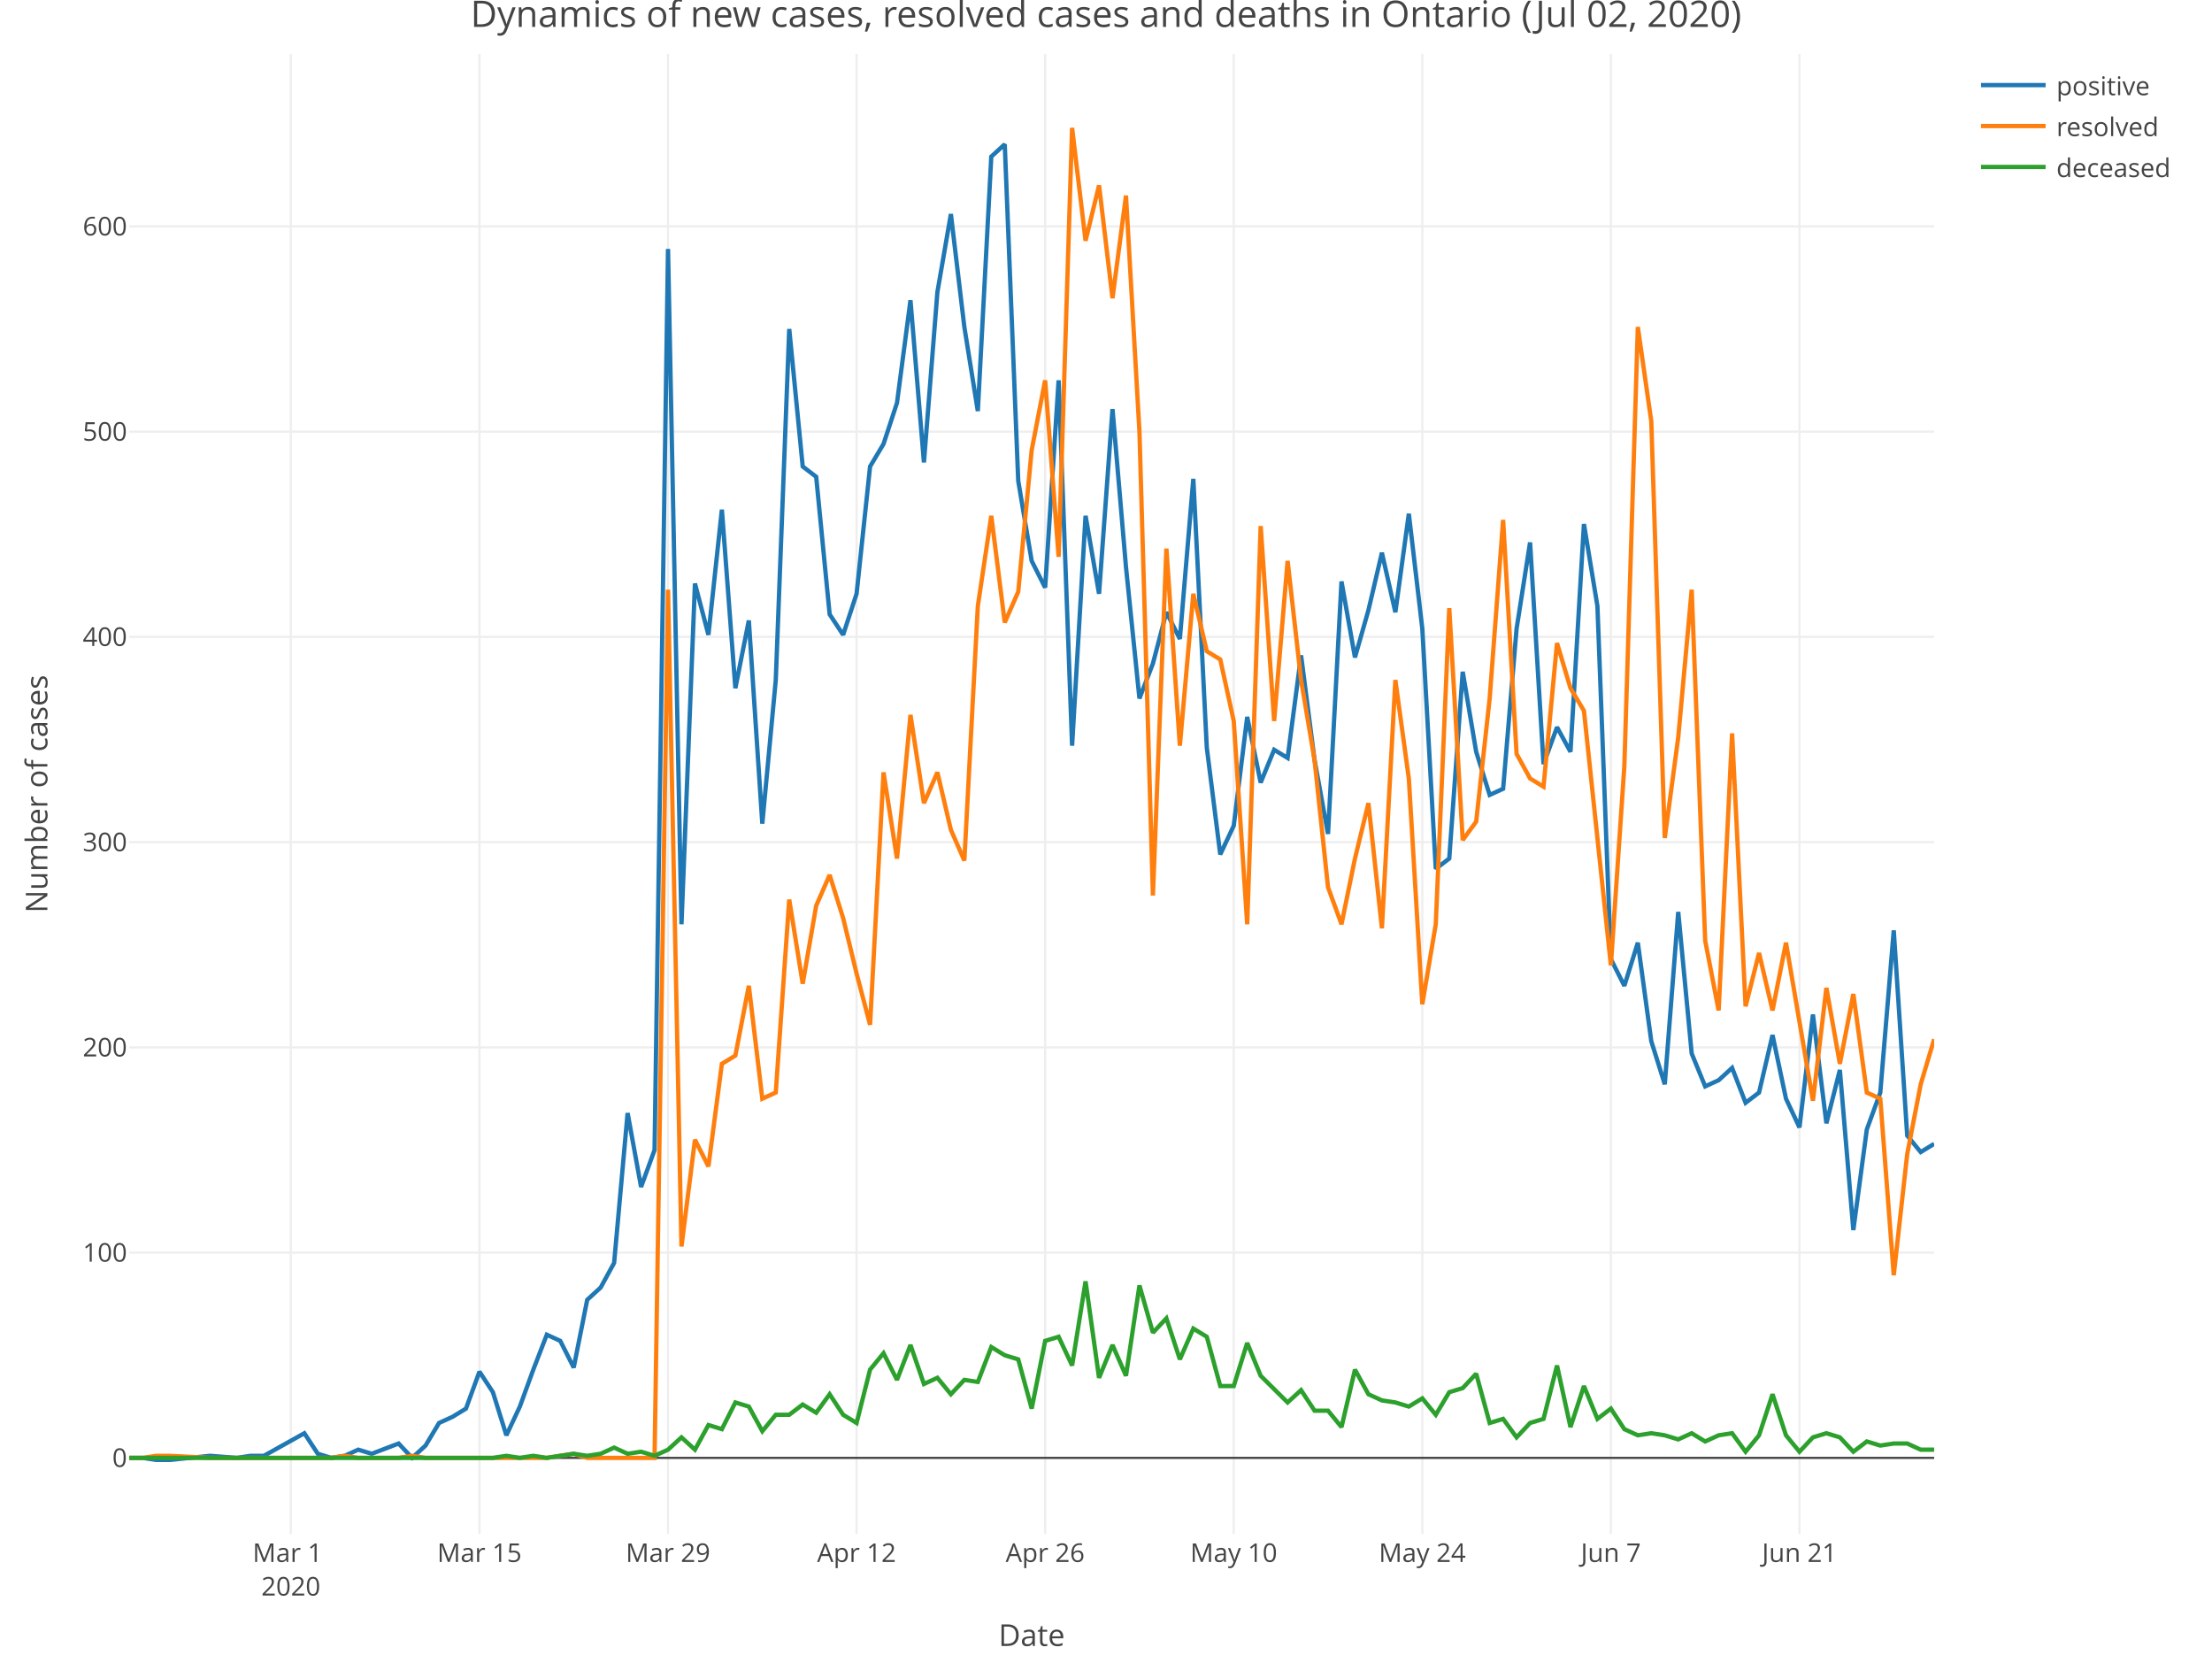
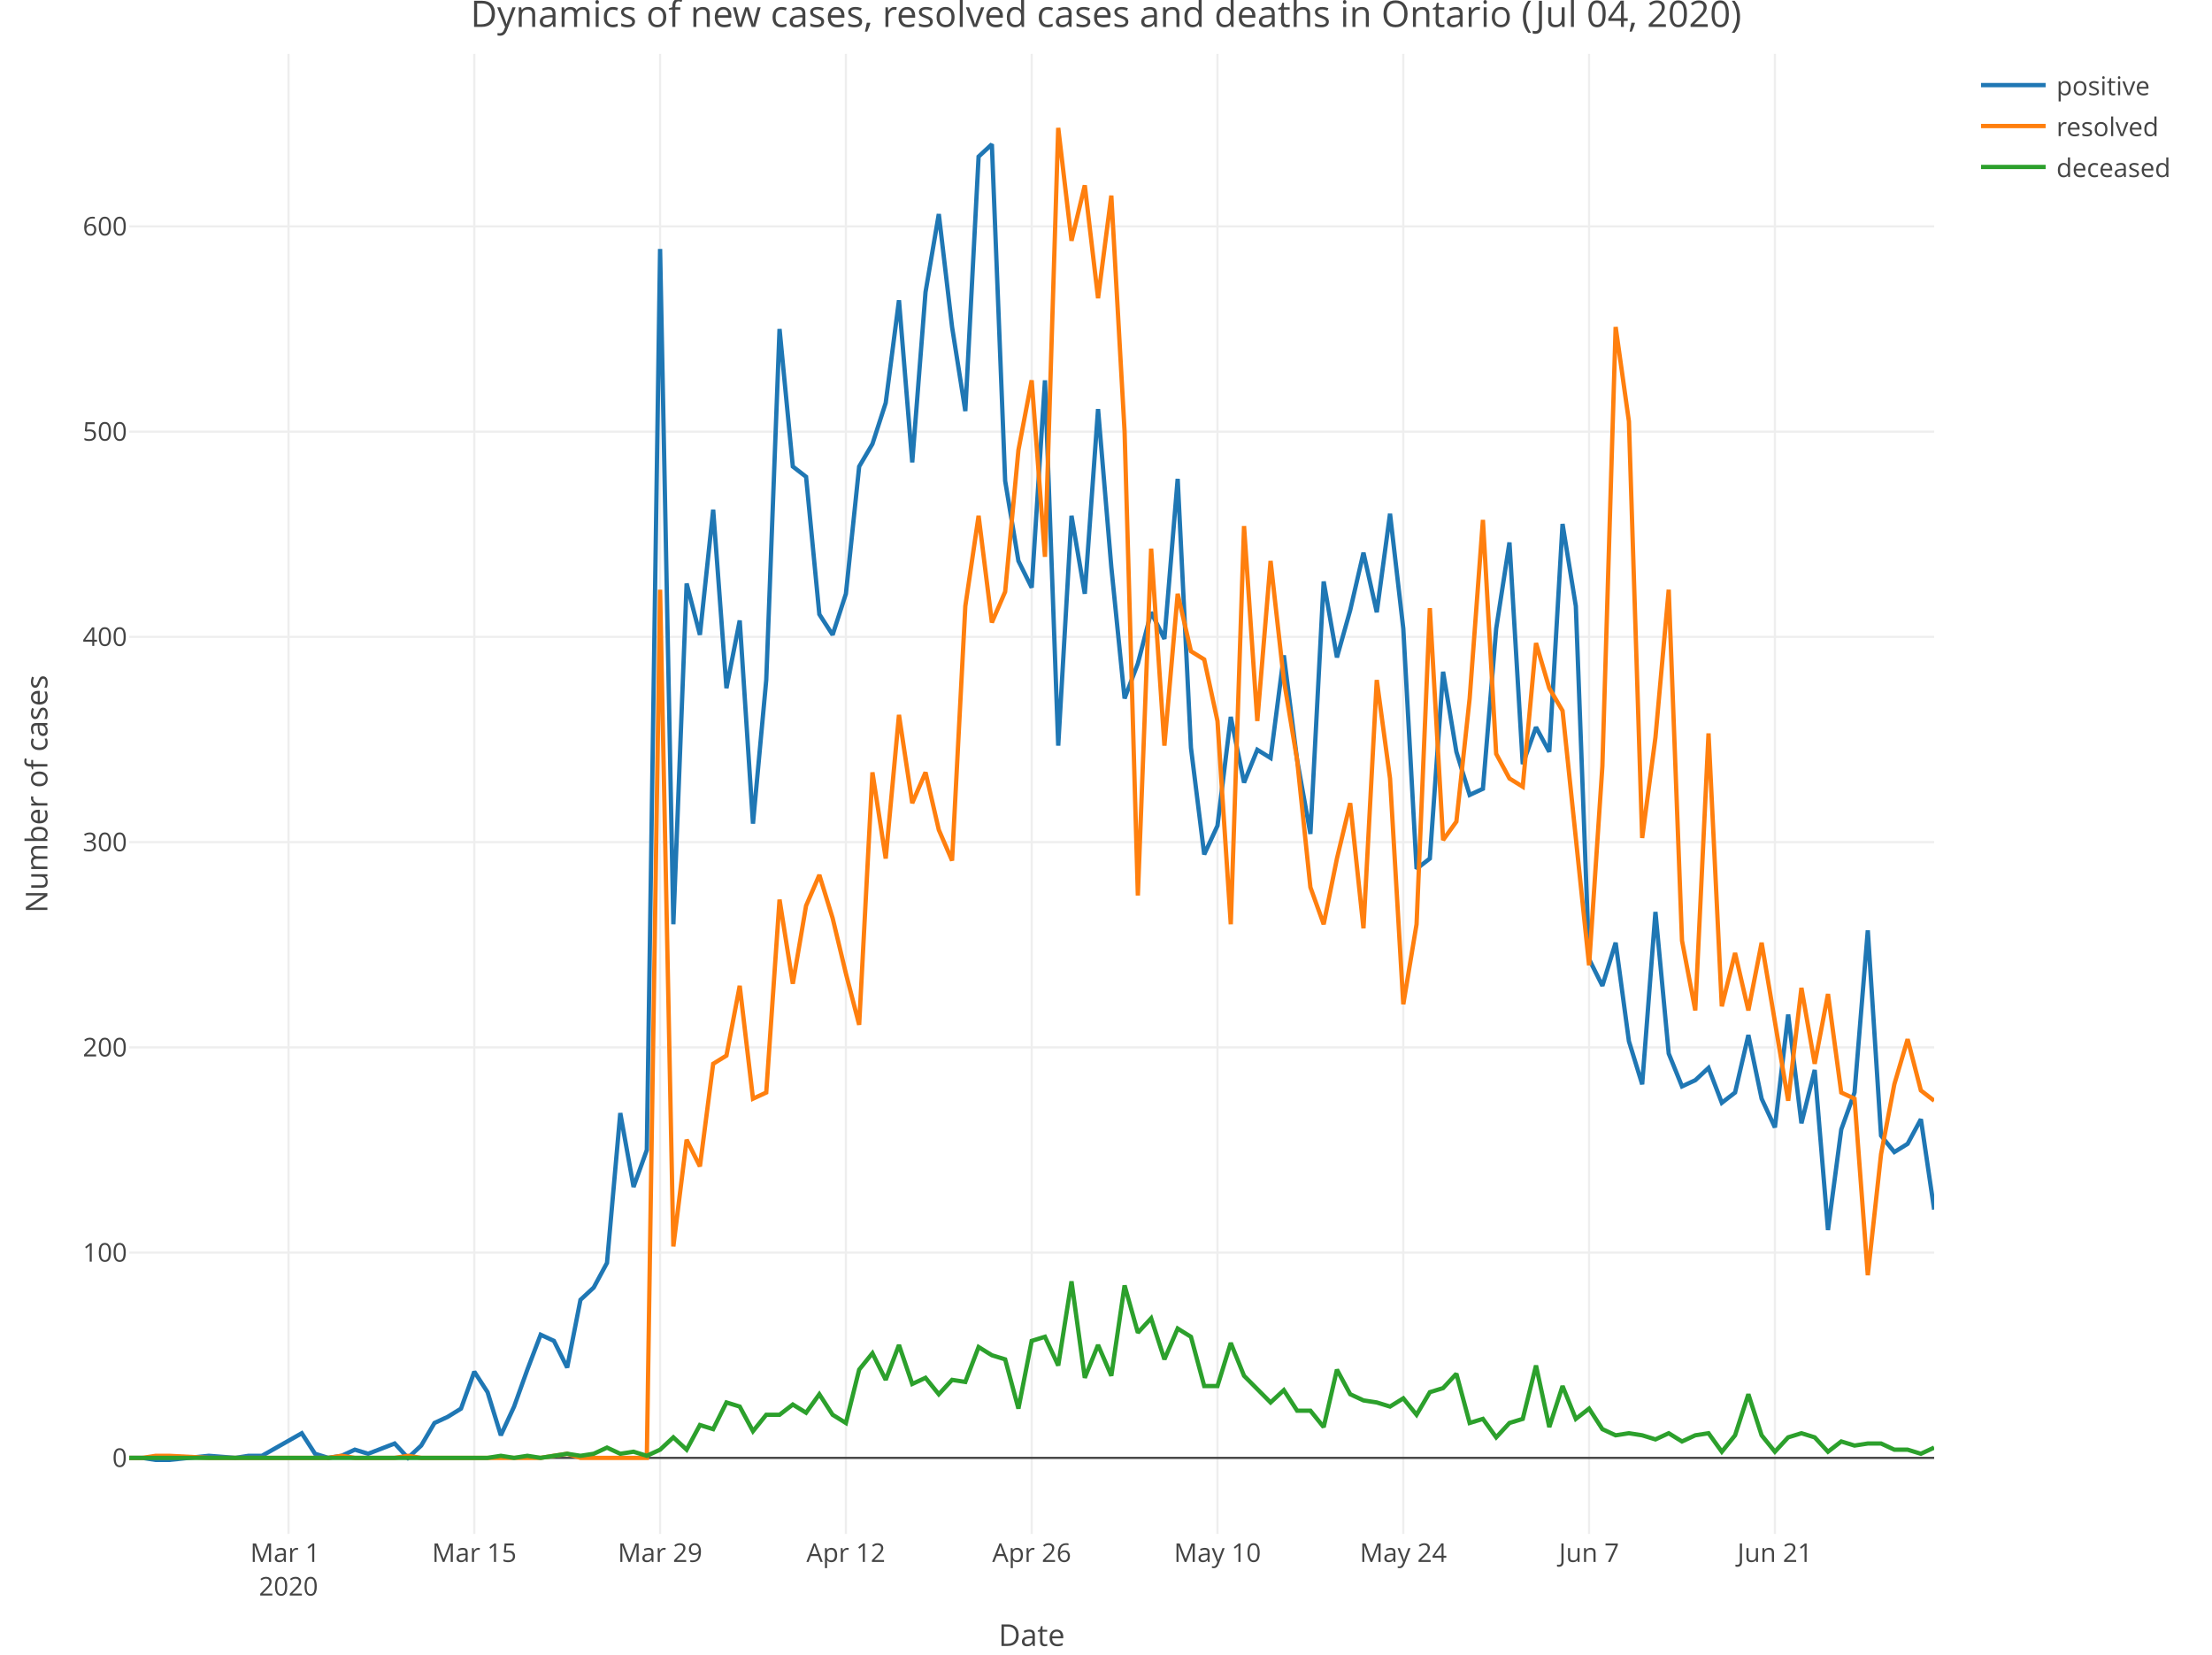
<svg xmlns="http://www.w3.org/2000/svg" class="main-svg" width="1027" height="768" style="" viewBox="0 0 1027 768">
  <rect x="0" y="0" width="1027" height="768" style="fill: rgb(255, 255, 255); fill-opacity: 1;" />
-   <defs id="defs-d0cea9">
+   <defs id="defs-a5bb69">
    <g class="clips">
-       <clipPath id="clipd0cea9xyplot" class="plotclip">
+       <clipPath id="clipa5bb69xyplot" class="plotclip">
        <rect width="838" height="687" />
      </clipPath>
-       <clipPath class="axesclip" id="clipd0cea9x">
+       <clipPath class="axesclip" id="clipa5bb69x">
        <rect x="60" y="0" width="838" height="768" />
      </clipPath>
-       <clipPath class="axesclip" id="clipd0cea9y">
+       <clipPath class="axesclip" id="clipa5bb69y">
        <rect x="0" y="25" width="1027" height="687" />
      </clipPath>
-       <clipPath class="axesclip" id="clipd0cea9xy">
+       <clipPath class="axesclip" id="clipa5bb69xy">
        <rect x="60" y="25" width="838" height="687" />
      </clipPath>
    </g>
    <g class="gradients" />
  </defs>
  <g class="bglayer" />
  <g class="layer-below">
    <g class="imagelayer" />
    <g class="shapelayer" />
  </g>
  <g class="cartesianlayer">
    <g class="subplot xy">
      <g class="layer-subplot">
        <g class="shapelayer" />
        <g class="imagelayer" />
      </g>
      <g class="gridlayer">
        <g class="x">
-           <path class="xgrid crisp" transform="translate(135.04,0)" d="M0,25v687" style="stroke: rgb(238, 238, 238); stroke-opacity: 1; stroke-width: 1px;" />
-           <path class="xgrid crisp" transform="translate(222.6,0)" d="M0,25v687" style="stroke: rgb(238, 238, 238); stroke-opacity: 1; stroke-width: 1px;" />
-           <path class="xgrid crisp" transform="translate(310.15,0)" d="M0,25v687" style="stroke: rgb(238, 238, 238); stroke-opacity: 1; stroke-width: 1px;" />
-           <path class="xgrid crisp" transform="translate(397.7,0)" d="M0,25v687" style="stroke: rgb(238, 238, 238); stroke-opacity: 1; stroke-width: 1px;" />
-           <path class="xgrid crisp" transform="translate(485.25,0)" d="M0,25v687" style="stroke: rgb(238, 238, 238); stroke-opacity: 1; stroke-width: 1px;" />
-           <path class="xgrid crisp" transform="translate(572.81,0)" d="M0,25v687" style="stroke: rgb(238, 238, 238); stroke-opacity: 1; stroke-width: 1px;" />
-           <path class="xgrid crisp" transform="translate(660.36,0)" d="M0,25v687" style="stroke: rgb(238, 238, 238); stroke-opacity: 1; stroke-width: 1px;" />
-           <path class="xgrid crisp" transform="translate(747.91,0)" d="M0,25v687" style="stroke: rgb(238, 238, 238); stroke-opacity: 1; stroke-width: 1px;" />
-           <path class="xgrid crisp" transform="translate(835.46,0)" d="M0,25v687" style="stroke: rgb(238, 238, 238); stroke-opacity: 1; stroke-width: 1px;" />
+           <path class="xgrid crisp" transform="translate(133.94,0)" d="M0,25v687" style="stroke: rgb(238, 238, 238); stroke-opacity: 1; stroke-width: 1px;" />
+           <path class="xgrid crisp" transform="translate(220.21,0)" d="M0,25v687" style="stroke: rgb(238, 238, 238); stroke-opacity: 1; stroke-width: 1px;" />
+           <path class="xgrid crisp" transform="translate(306.47,0)" d="M0,25v687" style="stroke: rgb(238, 238, 238); stroke-opacity: 1; stroke-width: 1px;" />
+           <path class="xgrid crisp" transform="translate(392.74,0)" d="M0,25v687" style="stroke: rgb(238, 238, 238); stroke-opacity: 1; stroke-width: 1px;" />
+           <path class="xgrid crisp" transform="translate(479,0)" d="M0,25v687" style="stroke: rgb(238, 238, 238); stroke-opacity: 1; stroke-width: 1px;" />
+           <path class="xgrid crisp" transform="translate(565.26,0)" d="M0,25v687" style="stroke: rgb(238, 238, 238); stroke-opacity: 1; stroke-width: 1px;" />
+           <path class="xgrid crisp" transform="translate(651.53,0)" d="M0,25v687" style="stroke: rgb(238, 238, 238); stroke-opacity: 1; stroke-width: 1px;" />
+           <path class="xgrid crisp" transform="translate(737.79,0)" d="M0,25v687" style="stroke: rgb(238, 238, 238); stroke-opacity: 1; stroke-width: 1px;" />
+           <path class="xgrid crisp" transform="translate(824.06,0)" d="M0,25v687" style="stroke: rgb(238, 238, 238); stroke-opacity: 1; stroke-width: 1px;" />
        </g>
        <g class="y">
          <path class="ygrid crisp" transform="translate(0,581.43)" d="M60,0h838" style="stroke: rgb(238, 238, 238); stroke-opacity: 1; stroke-width: 1px;" />
          <path class="ygrid crisp" transform="translate(0,486.16)" d="M60,0h838" style="stroke: rgb(238, 238, 238); stroke-opacity: 1; stroke-width: 1px;" />
          <path class="ygrid crisp" transform="translate(0,390.89)" d="M60,0h838" style="stroke: rgb(238, 238, 238); stroke-opacity: 1; stroke-width: 1px;" />
          <path class="ygrid crisp" transform="translate(0,295.62)" d="M60,0h838" style="stroke: rgb(238, 238, 238); stroke-opacity: 1; stroke-width: 1px;" />
          <path class="ygrid crisp" transform="translate(0,200.35)" d="M60,0h838" style="stroke: rgb(238, 238, 238); stroke-opacity: 1; stroke-width: 1px;" />
          <path class="ygrid crisp" transform="translate(0,105.08)" d="M60,0h838" style="stroke: rgb(238, 238, 238); stroke-opacity: 1; stroke-width: 1px;" />
        </g>
      </g>
      <g class="zerolinelayer">
        <path class="yzl zl crisp" transform="translate(0,676.7)" d="M60,0h838" style="stroke: rgb(68, 68, 68); stroke-opacity: 1; stroke-width: 1px;" />
      </g>
      <path class="xlines-below" />
      <path class="ylines-below" />
      <g class="overlines-below" />
      <g class="xaxislayer-below" />
      <g class="yaxislayer-below" />
      <g class="overaxes-below" />
-       <g class="plot" transform="translate(60, 25)" clip-path="url('#clipd0cea9xyplot')">
+       <g class="plot" transform="translate(60, 25)" clip-path="url('#clipa5bb69xyplot')">
        <g class="scatterlayer mlayer">
-           <g class="trace scatter trace88f522" style="stroke-miterlimit: 2; opacity: 1;">
+           <g class="trace scatter trace9fcab4" style="stroke-miterlimit: 2; opacity: 1;">
            <g class="fills" />
            <g class="errorbars" />
            <g class="lines">
-               <path class="js-line" d="M0,651.7L6.25,651.7L12.51,652.65L18.76,652.65L37.52,650.74L50.03,651.7L56.28,650.74L62.54,650.74L81.3,640.26L87.55,649.79L93.81,651.7L100.06,650.74L106.31,647.89L112.57,649.79L125.07,645.03L131.33,651.7L137.58,645.98L143.84,635.5L150.09,632.64L156.34,628.83L162.6,611.68L168.85,621.21L175.1,641.22L181.36,627.88L187.61,610.73L193.87,594.54L200.12,597.39L206.37,609.78L212.63,578.34L218.88,572.62L225.13,561.19L231.39,491.64L237.64,525.94L243.9,508.79L250.15,90.56L256.4,404L262.66,245.85L268.91,269.67L275.16,211.55L281.42,294.44L287.67,263L293.93,357.31L300.18,290.63L306.43,127.71L312.69,191.54L318.94,196.31L325.19,260.14L331.45,269.67L337.7,250.61L343.96,191.54L350.21,181.07L356.46,162.01L362.72,114.38L368.97,189.64L375.22,110.57L381.48,74.36L387.73,126.76L393.99,165.82L400.24,47.69L406.49,41.97L412.75,198.21L419,235.37L425.25,247.75L431.51,151.53L437.76,321.11L444.01,214.41L450.27,250.61L456.52,164.87L462.78,238.23L469.03,299.2L475.28,283L481.54,259.19L487.79,271.57L494.04,197.26L500.3,322.06L506.55,371.6L512.81,358.27L519.06,307.77L525.31,338.26L531.57,323.02L537.82,326.83L544.07,279.19L550.33,327.78L556.58,362.08L562.84,244.9L569.09,280.15L575.34,258.23L581.6,231.56L587.85,259.19L594.1,213.46L600.36,266.81L606.61,378.27L612.87,373.51L619.12,286.81L625.37,323.97L631.63,343.98L637.88,341.12L644.13,266.81L650.39,226.79L656.64,329.69L662.9,312.54L669.15,323.97L675.4,218.22L681.66,256.33L687.91,420.19L694.16,432.58L700.42,412.57L706.67,458.3L712.93,478.31L719.18,398.28L725.43,464.02L731.69,479.26L737.94,476.4L744.19,470.68L750.45,486.88L756.7,482.12L762.96,455.44L769.21,484.98L775.46,498.31L781.72,445.91L787.97,496.41L794.22,471.64L800.48,545.95L806.73,499.27L812.99,482.12L819.24,406.85L825.49,502.12L831.75,509.75L838,505.93" style="vector-effect: non-scaling-stroke; fill: none; stroke: rgb(31, 119, 180); stroke-opacity: 1; stroke-width: 2px; opacity: 1;" />
+               <path class="js-line" d="M0,651.7L6.16,651.7L12.32,652.65L18.49,652.65L36.97,650.74L49.29,651.7L55.46,650.74L61.62,650.74L80.1,640.26L86.26,649.79L92.43,651.7L98.59,650.74L104.75,647.89L110.91,649.79L123.24,645.03L129.4,651.7L135.56,645.98L141.72,635.5L147.88,632.64L154.04,628.83L160.21,611.68L166.37,621.21L172.53,641.22L178.69,627.88L184.85,610.73L191.01,594.54L197.18,597.39L203.34,609.78L209.5,578.34L215.66,572.62L221.82,561.19L227.99,491.64L234.15,525.94L240.31,508.79L246.47,90.56L252.63,404L258.79,245.85L264.96,269.67L271.12,211.55L277.28,294.44L283.44,263L289.6,357.31L295.76,290.63L301.93,127.71L308.09,191.54L314.25,196.31L320.41,260.14L326.57,269.67L332.74,250.61L338.9,191.54L345.06,181.07L351.22,162.01L357.38,114.38L363.54,189.64L369.71,110.57L375.87,74.36L382.03,126.76L388.19,165.82L394.35,47.69L400.51,41.97L406.68,198.21L412.84,235.37L419,247.75L425.16,151.53L431.32,321.11L437.49,214.41L443.65,250.61L449.81,164.87L455.97,238.23L462.13,299.2L468.29,283L474.46,259.19L480.62,271.57L486.78,197.26L492.94,322.06L499.1,371.6L505.26,358.27L511.43,307.77L517.59,338.26L523.75,323.02L529.91,326.83L536.07,279.19L542.24,327.78L548.4,362.08L554.56,244.9L560.72,280.15L566.88,258.23L573.04,231.56L579.21,259.19L585.37,213.46L591.53,266.81L597.69,378.27L603.85,373.51L610.01,286.81L616.18,323.97L622.34,343.98L628.5,341.12L634.66,266.81L640.82,226.79L646.99,329.69L653.15,312.54L659.31,323.97L665.47,218.22L671.63,256.33L677.79,420.19L683.96,432.58L690.12,412.57L696.28,458.3L702.44,478.31L708.6,398.28L714.76,464.02L720.93,479.26L727.09,476.4L733.25,470.68L739.41,486.88L745.57,482.12L751.74,455.44L757.9,484.98L764.06,498.31L770.22,445.91L776.38,496.41L782.54,471.64L788.71,545.95L794.87,499.27L801.03,482.12L807.19,406.85L813.35,502.12L819.51,509.75L825.68,505.93L831.84,494.5L838,536.42" style="vector-effect: non-scaling-stroke; fill: none; stroke: rgb(31, 119, 180); stroke-opacity: 1; stroke-width: 2px; opacity: 1;" />
            </g>
            <g class="points" />
            <g class="text" />
          </g>
-           <g class="trace scatter trace36ebb9" style="stroke-miterlimit: 2; opacity: 1;">
+           <g class="trace scatter tracee70a4e" style="stroke-miterlimit: 2; opacity: 1;">
            <g class="fills" />
            <g class="errorbars" />
            <g class="lines">
-               <path class="js-line" d="M0,651.7L6.25,651.7L12.51,650.74L18.76,650.74L37.52,651.7L93.81,651.7L100.06,650.74L106.31,651.7L112.57,651.7L125.07,651.7L131.33,650.74L137.58,651.7L143.84,651.7L193.87,651.7L200.12,650.74L206.37,649.79L212.63,651.7L243.9,651.7L250.15,248.71L256.4,553.57L262.66,504.03L268.91,516.41L275.16,468.78L281.42,464.97L287.67,432.58L293.93,484.98L300.18,482.12L306.43,392.56L312.69,431.62L318.94,395.42L325.19,381.13L331.45,401.14L337.7,426.86L343.96,450.68L350.21,333.5L356.46,373.51L362.72,306.82L368.97,347.79L375.22,333.5L381.48,360.17L387.73,374.46L393.99,256.33L400.24,214.41L406.49,263.95L412.75,249.66L419,183.92L425.25,151.53L431.51,233.46L437.76,34.35L444.01,86.75L450.27,61.03L456.52,113.42L462.78,65.79L469.03,175.35L475.28,390.66L481.54,229.65L487.79,321.11L494.04,250.61L500.3,277.29L506.55,281.1L512.81,309.68L519.06,404L525.31,219.17L531.57,309.68L537.82,235.37L544.07,290.63L550.33,327.78L556.58,386.85L562.84,404L569.09,373.51L575.34,347.79L581.6,405.9L587.85,290.63L594.1,336.35L600.36,441.15L606.61,404L612.87,257.28L619.12,364.94L625.37,356.36L631.63,299.2L637.88,216.32L644.13,324.92L650.39,336.35L656.64,340.17L662.9,273.48L669.15,294.44L675.4,304.92L687.91,423.05L694.16,330.64L700.42,126.76L706.67,170.59L712.93,363.98L719.18,317.3L725.43,248.71L731.69,411.62L737.94,444.01L744.19,315.4L750.45,442.1L756.7,417.33L762.96,444.01L769.21,412.57L781.72,485.93L787.97,433.53L794.22,468.78L800.48,436.39L806.73,482.12L812.99,484.98L819.24,566.91L825.49,510.7L831.75,478.31L838,457.35" style="vector-effect: non-scaling-stroke; fill: none; stroke: rgb(255, 127, 14); stroke-opacity: 1; stroke-width: 2px; opacity: 1;" />
+               <path class="js-line" d="M0,651.7L6.16,651.7L12.32,650.74L18.49,650.74L36.97,651.7L92.43,651.7L98.59,650.74L104.75,651.7L110.91,651.7L123.24,651.7L129.4,650.74L135.56,651.7L141.72,651.7L191.01,651.7L197.18,650.74L203.34,649.79L209.5,651.7L240.31,651.7L246.47,248.71L252.63,553.57L258.79,504.03L264.96,516.41L271.12,468.78L277.28,464.97L283.44,432.58L289.6,484.98L295.76,482.12L301.93,392.56L308.09,431.62L314.25,395.42L320.41,381.13L326.57,401.14L332.74,426.86L338.9,450.68L345.06,333.5L351.22,373.51L357.38,306.82L363.54,347.79L369.71,333.5L375.87,360.17L382.03,374.46L388.19,256.33L394.35,214.41L400.51,263.95L406.68,249.66L412.84,183.92L419,151.53L425.16,233.46L431.32,34.35L437.49,86.75L443.65,61.03L449.81,113.42L455.97,65.79L462.13,175.35L468.29,390.66L474.46,229.65L480.62,321.11L486.78,250.61L492.94,277.29L499.1,281.1L505.26,309.68L511.43,404L517.59,219.17L523.75,309.68L529.91,235.37L536.07,290.63L542.24,327.78L548.4,386.85L554.56,404L560.72,373.51L566.88,347.79L573.04,405.9L579.21,290.63L585.37,336.35L591.53,441.15L597.69,404L603.85,257.28L610.01,364.94L616.18,356.36L622.34,299.2L628.5,216.32L634.66,324.92L640.82,336.35L646.99,340.17L653.15,273.48L659.31,294.44L665.47,304.92L677.79,423.05L683.96,330.64L690.12,126.76L696.28,170.59L702.44,363.98L708.6,317.3L714.76,248.71L720.93,411.62L727.09,444.01L733.25,315.4L739.41,442.1L745.57,417.33L751.74,444.01L757.9,412.57L770.22,485.93L776.38,433.53L782.54,468.78L788.71,436.39L794.87,482.12L801.03,484.98L807.19,566.91L813.35,510.7L819.51,478.31L825.68,457.35L831.84,481.16L838,485.93" style="vector-effect: non-scaling-stroke; fill: none; stroke: rgb(255, 127, 14); stroke-opacity: 1; stroke-width: 2px; opacity: 1;" />
            </g>
            <g class="points" />
            <g class="text" />
          </g>
-           <g class="trace scatter trace051b33" style="stroke-miterlimit: 2; opacity: 1;">
+           <g class="trace scatter tracee6e96a" style="stroke-miterlimit: 2; opacity: 1;">
            <g class="fills" />
            <g class="errorbars" />
            <g class="lines">
-               <path class="js-line" d="M0,651.7L168.85,651.7L175.1,650.74L181.36,651.7L187.61,650.74L193.87,651.7L200.12,650.74L206.37,649.79L212.63,650.74L218.88,649.79L225.13,646.93L231.39,649.79L237.64,648.84L243.9,650.74L250.15,647.89L256.4,642.17L262.66,647.89L268.91,636.45L275.16,638.36L281.42,625.97L287.67,627.88L293.93,639.31L300.18,631.69L306.43,631.69L312.69,626.93L318.94,630.74L325.19,622.16L331.45,631.69L337.7,635.5L343.96,610.73L350.21,603.11L356.46,615.49L362.72,599.3L368.97,617.4L375.22,614.54L381.48,622.16L387.73,615.49L393.99,616.45L400.24,600.25L406.49,604.06L412.75,605.97L419,628.83L425.25,597.39L431.51,595.49L437.76,608.83L444.01,569.77L450.27,614.54L456.52,599.3L462.78,613.59L469.03,571.67L475.28,593.58L481.54,586.91L487.79,605.97L494.04,591.68L500.3,595.49L506.55,618.35L512.81,618.35L519.06,598.35L525.31,613.59L537.82,625.97L544.07,620.26L550.33,629.79L556.58,629.79L562.84,637.41L569.09,610.73L575.34,622.16L581.6,625.02L587.85,625.97L594.1,627.88L600.36,624.07L606.61,631.69L612.87,621.21L619.12,619.31L625.37,612.64L631.63,635.5L637.88,633.6L644.13,642.17L650.39,635.5L656.64,633.6L662.9,608.83L669.15,637.41L675.4,618.35L681.66,633.6L687.91,628.83L694.16,638.36L700.42,641.22L706.67,640.26L712.93,641.22L719.18,643.12L725.43,640.26L731.69,644.08L737.94,641.22L744.19,640.26L750.45,648.84L756.7,641.22L762.96,622.16L769.21,641.22L775.46,648.84L781.72,642.17L787.97,640.26L794.22,642.17L800.48,648.84L806.73,644.08L812.99,645.98L819.24,645.03L825.49,645.03L831.75,647.89L838,647.89" style="vector-effect: non-scaling-stroke; fill: none; stroke: rgb(44, 160, 44); stroke-opacity: 1; stroke-width: 2px; opacity: 1;" />
+               <path class="js-line" d="M0,651.7L166.37,651.7L172.53,650.74L178.69,651.7L184.85,650.74L191.01,651.7L197.18,650.74L203.34,649.79L209.5,650.74L215.66,649.79L221.82,646.93L227.99,649.79L234.15,648.84L240.31,650.74L246.47,647.89L252.63,642.17L258.79,647.89L264.96,636.45L271.12,638.36L277.28,625.97L283.44,627.88L289.6,639.31L295.76,631.69L301.93,631.69L308.09,626.93L314.25,630.74L320.41,622.16L326.57,631.69L332.74,635.5L338.9,610.73L345.06,603.11L351.22,615.49L357.38,599.3L363.54,617.4L369.71,614.54L375.87,622.16L382.03,615.49L388.19,616.45L394.35,600.25L400.51,604.06L406.68,605.97L412.84,628.83L419,597.39L425.16,595.49L431.32,608.83L437.49,569.77L443.65,614.54L449.81,599.3L455.97,613.59L462.13,571.67L468.29,593.58L474.46,586.91L480.62,605.97L486.78,591.68L492.94,595.49L499.1,618.35L505.26,618.35L511.43,598.35L517.59,613.59L529.91,625.97L536.07,620.26L542.24,629.79L548.4,629.79L554.56,637.41L560.72,610.73L566.88,622.16L573.04,625.02L579.21,625.97L585.37,627.88L591.53,624.07L597.69,631.69L603.85,621.21L610.01,619.31L616.18,612.64L622.34,635.5L628.5,633.6L634.66,642.17L640.82,635.5L646.99,633.6L653.15,608.83L659.31,637.41L665.47,618.35L671.63,633.6L677.79,628.83L683.96,638.36L690.12,641.22L696.28,640.26L702.44,641.22L708.6,643.12L714.76,640.26L720.93,644.08L727.09,641.22L733.25,640.26L739.41,648.84L745.57,641.22L751.74,622.16L757.9,641.22L764.06,648.84L770.22,642.17L776.38,640.26L782.54,642.17L788.71,648.84L794.87,644.08L801.03,645.98L807.19,645.03L813.35,645.03L819.51,647.89L825.68,647.89L831.84,649.79L838,646.93" style="vector-effect: non-scaling-stroke; fill: none; stroke: rgb(44, 160, 44); stroke-opacity: 1; stroke-width: 2px; opacity: 1;" />
            </g>
            <g class="points" />
            <g class="text" />
          </g>
        </g>
      </g>
      <g class="overplot" />
      <path class="xlines-above crisp" style="fill: none;" d="M0,0" />
      <path class="ylines-above crisp" style="fill: none;" d="M0,0" />
      <g class="overlines-above" />
      <g class="xaxislayer-above">
        <g class="xtick">
-           <text text-anchor="middle" x="0" y="725" transform="translate(135.04,0)" style="font-family: 'Open Sans', verdana, arial, sans-serif; font-size: 12px; fill: rgb(68, 68, 68); fill-opacity: 1; white-space: pre;">
+           <text text-anchor="middle" x="0" y="725" transform="translate(133.94,0)" style="font-family: 'Open Sans', verdana, arial, sans-serif; font-size: 12px; fill: rgb(68, 68, 68); fill-opacity: 1; white-space: pre;">
            <tspan class="line" dy="0em" x="0" y="725">Mar 1</tspan>
            <tspan class="line" dy="1.3em" x="0" y="725">2020</tspan>
          </text>
        </g>
        <g class="xtick">
-           <text text-anchor="middle" x="0" y="725" transform="translate(222.6,0)" style="font-family: 'Open Sans', verdana, arial, sans-serif; font-size: 12px; fill: rgb(68, 68, 68); fill-opacity: 1; white-space: pre;">Mar 15</text>
-         </g>
-         <g class="xtick">
-           <text text-anchor="middle" x="0" y="725" transform="translate(310.15,0)" style="font-family: 'Open Sans', verdana, arial, sans-serif; font-size: 12px; fill: rgb(68, 68, 68); fill-opacity: 1; white-space: pre;">Mar 29</text>
-         </g>
-         <g class="xtick">
-           <text text-anchor="middle" x="0" y="725" transform="translate(397.7,0)" style="font-family: 'Open Sans', verdana, arial, sans-serif; font-size: 12px; fill: rgb(68, 68, 68); fill-opacity: 1; white-space: pre;">Apr 12</text>
-         </g>
-         <g class="xtick">
-           <text text-anchor="middle" x="0" y="725" transform="translate(485.25,0)" style="font-family: 'Open Sans', verdana, arial, sans-serif; font-size: 12px; fill: rgb(68, 68, 68); fill-opacity: 1; white-space: pre;">Apr 26</text>
-         </g>
-         <g class="xtick">
-           <text text-anchor="middle" x="0" y="725" transform="translate(572.81,0)" style="font-family: 'Open Sans', verdana, arial, sans-serif; font-size: 12px; fill: rgb(68, 68, 68); fill-opacity: 1; white-space: pre;">May 10</text>
-         </g>
-         <g class="xtick">
-           <text text-anchor="middle" x="0" y="725" transform="translate(660.36,0)" style="font-family: 'Open Sans', verdana, arial, sans-serif; font-size: 12px; fill: rgb(68, 68, 68); fill-opacity: 1; white-space: pre;">May 24</text>
-         </g>
-         <g class="xtick">
-           <text text-anchor="middle" x="0" y="725" transform="translate(747.91,0)" style="font-family: 'Open Sans', verdana, arial, sans-serif; font-size: 12px; fill: rgb(68, 68, 68); fill-opacity: 1; white-space: pre;">Jun 7</text>
-         </g>
-         <g class="xtick">
-           <text text-anchor="middle" x="0" y="725" transform="translate(835.46,0)" style="font-family: 'Open Sans', verdana, arial, sans-serif; font-size: 12px; fill: rgb(68, 68, 68); fill-opacity: 1; white-space: pre;">Jun 21</text>
+           <text text-anchor="middle" x="0" y="725" transform="translate(220.21,0)" style="font-family: 'Open Sans', verdana, arial, sans-serif; font-size: 12px; fill: rgb(68, 68, 68); fill-opacity: 1; white-space: pre;">Mar 15</text>
+         </g>
+         <g class="xtick">
+           <text text-anchor="middle" x="0" y="725" transform="translate(306.47,0)" style="font-family: 'Open Sans', verdana, arial, sans-serif; font-size: 12px; fill: rgb(68, 68, 68); fill-opacity: 1; white-space: pre;">Mar 29</text>
+         </g>
+         <g class="xtick">
+           <text text-anchor="middle" x="0" y="725" transform="translate(392.74,0)" style="font-family: 'Open Sans', verdana, arial, sans-serif; font-size: 12px; fill: rgb(68, 68, 68); fill-opacity: 1; white-space: pre;">Apr 12</text>
+         </g>
+         <g class="xtick">
+           <text text-anchor="middle" x="0" y="725" transform="translate(479,0)" style="font-family: 'Open Sans', verdana, arial, sans-serif; font-size: 12px; fill: rgb(68, 68, 68); fill-opacity: 1; white-space: pre;">Apr 26</text>
+         </g>
+         <g class="xtick">
+           <text text-anchor="middle" x="0" y="725" transform="translate(565.26,0)" style="font-family: 'Open Sans', verdana, arial, sans-serif; font-size: 12px; fill: rgb(68, 68, 68); fill-opacity: 1; white-space: pre;">May 10</text>
+         </g>
+         <g class="xtick">
+           <text text-anchor="middle" x="0" y="725" transform="translate(651.53,0)" style="font-family: 'Open Sans', verdana, arial, sans-serif; font-size: 12px; fill: rgb(68, 68, 68); fill-opacity: 1; white-space: pre;">May 24</text>
+         </g>
+         <g class="xtick">
+           <text text-anchor="middle" x="0" y="725" transform="translate(737.79,0)" style="font-family: 'Open Sans', verdana, arial, sans-serif; font-size: 12px; fill: rgb(68, 68, 68); fill-opacity: 1; white-space: pre;">Jun 7</text>
+         </g>
+         <g class="xtick">
+           <text text-anchor="middle" x="0" y="725" transform="translate(824.06,0)" style="font-family: 'Open Sans', verdana, arial, sans-serif; font-size: 12px; fill: rgb(68, 68, 68); fill-opacity: 1; white-space: pre;">Jun 21</text>
        </g>
      </g>
      <g class="yaxislayer-above">
        <g class="ytick">
          <text text-anchor="end" x="59" y="4.2" transform="translate(0,676.7)" style="font-family: 'Open Sans', verdana, arial, sans-serif; font-size: 12px; fill: rgb(68, 68, 68); fill-opacity: 1; white-space: pre;">0</text>
        </g>
        <g class="ytick">
          <text text-anchor="end" x="59" y="4.2" transform="translate(0,581.43)" style="font-family: 'Open Sans', verdana, arial, sans-serif; font-size: 12px; fill: rgb(68, 68, 68); fill-opacity: 1; white-space: pre;">100</text>
        </g>
        <g class="ytick">
          <text text-anchor="end" x="59" y="4.2" transform="translate(0,486.16)" style="font-family: 'Open Sans', verdana, arial, sans-serif; font-size: 12px; fill: rgb(68, 68, 68); fill-opacity: 1; white-space: pre;">200</text>
        </g>
        <g class="ytick">
          <text text-anchor="end" x="59" y="4.2" transform="translate(0,390.89)" style="font-family: 'Open Sans', verdana, arial, sans-serif; font-size: 12px; fill: rgb(68, 68, 68); fill-opacity: 1; white-space: pre;">300</text>
        </g>
        <g class="ytick">
          <text text-anchor="end" x="59" y="4.2" transform="translate(0,295.62)" style="font-family: 'Open Sans', verdana, arial, sans-serif; font-size: 12px; fill: rgb(68, 68, 68); fill-opacity: 1; white-space: pre;">400</text>
        </g>
        <g class="ytick">
          <text text-anchor="end" x="59" y="4.2" transform="translate(0,200.35)" style="font-family: 'Open Sans', verdana, arial, sans-serif; font-size: 12px; fill: rgb(68, 68, 68); fill-opacity: 1; white-space: pre;">500</text>
        </g>
        <g class="ytick">
          <text text-anchor="end" x="59" y="4.2" transform="translate(0,105.08)" style="font-family: 'Open Sans', verdana, arial, sans-serif; font-size: 12px; fill: rgb(68, 68, 68); fill-opacity: 1; white-space: pre;">600</text>
        </g>
      </g>
      <g class="overaxes-above" />
    </g>
  </g>
  <g class="polarlayer" />
  <g class="ternarylayer" />
  <g class="geolayer" />
  <g class="funnelarealayer" />
  <g class="pielayer" />
  <g class="treemaplayer" />
  <g class="sunburstlayer" />
  <g class="glimages" />
-   <defs id="topdefs-d0cea9">
+   <defs id="topdefs-a5bb69">
    <g class="clips" />
-     <clipPath id="legendd0cea9">
+     <clipPath id="legenda5bb69">
      <rect width="102" height="67" x="0" y="0" />
    </clipPath>
  </defs>
  <g class="layer-above">
    <g class="imagelayer" />
    <g class="shapelayer" />
  </g>
  <g class="infolayer">
    <g class="legend" pointer-events="all" transform="translate(914.76, 25)">
      <rect class="bg" shape-rendering="crispEdges" style="stroke: rgb(68, 68, 68); stroke-opacity: 1; fill: rgb(255, 255, 255); fill-opacity: 1; stroke-width: 0px;" width="102" height="67" x="0" y="0" />
-       <g class="scrollbox" transform="translate(0, 0)" clip-path="url('#legendd0cea9')">
+       <g class="scrollbox" transform="translate(0, 0)" clip-path="url('#legenda5bb69')">
        <g class="groups">
          <g class="traces" style="opacity: 1;" transform="translate(0, 14.5)">
            <text class="legendtext user-select-none" text-anchor="start" x="40" y="4.68" style="font-family: 'Open Sans', verdana, arial, sans-serif; font-size: 12px; fill: rgb(68, 68, 68); fill-opacity: 1; white-space: pre;">positive</text>
            <g class="layers" style="opacity: 1;">
              <g class="legendfill" />
              <g class="legendlines">
                <path class="js-line" d="M5,0h30" style="fill: none; stroke: rgb(31, 119, 180); stroke-opacity: 1; stroke-width: 2px;" />
              </g>
              <g class="legendsymbols">
                <g class="legendpoints" />
              </g>
            </g>
            <rect class="legendtoggle" pointer-events="all" x="0" y="-9.5" width="96.109" height="19" style="cursor: pointer; fill: rgb(0, 0, 0); fill-opacity: 0;" />
          </g>
          <g class="traces" style="opacity: 1;" transform="translate(0, 33.5)">
            <text class="legendtext user-select-none" text-anchor="start" x="40" y="4.68" style="font-family: 'Open Sans', verdana, arial, sans-serif; font-size: 12px; fill: rgb(68, 68, 68); fill-opacity: 1; white-space: pre;">resolved</text>
            <g class="layers" style="opacity: 1;">
              <g class="legendfill" />
              <g class="legendlines">
                <path class="js-line" d="M5,0h30" style="fill: none; stroke: rgb(255, 127, 14); stroke-opacity: 1; stroke-width: 2px;" />
              </g>
              <g class="legendsymbols">
                <g class="legendpoints" />
              </g>
            </g>
            <rect class="legendtoggle" pointer-events="all" x="0" y="-9.5" width="96.109" height="19" style="cursor: pointer; fill: rgb(0, 0, 0); fill-opacity: 0;" />
          </g>
          <g class="traces" style="opacity: 1;" transform="translate(0, 52.5)">
            <text class="legendtext user-select-none" text-anchor="start" x="40" y="4.68" style="font-family: 'Open Sans', verdana, arial, sans-serif; font-size: 12px; fill: rgb(68, 68, 68); fill-opacity: 1; white-space: pre;">deceased</text>
            <g class="layers" style="opacity: 1;">
              <g class="legendfill" />
              <g class="legendlines">
                <path class="js-line" d="M5,0h30" style="fill: none; stroke: rgb(44, 160, 44); stroke-opacity: 1; stroke-width: 2px;" />
              </g>
              <g class="legendsymbols">
                <g class="legendpoints" />
              </g>
            </g>
            <rect class="legendtoggle" pointer-events="all" x="0" y="-9.5" width="96.109" height="19" style="cursor: pointer; fill: rgb(0, 0, 0); fill-opacity: 0;" />
          </g>
        </g>
      </g>
      <rect class="scrollbar" rx="20" ry="3" width="0" height="0" style="fill: rgb(128, 139, 164); fill-opacity: 1;" x="0" y="0" />
    </g>
    <g class="g-gtitle">
-       <text class="gtitle" x="513.5" y="12.5" text-anchor="middle" dy="0em" style="font-family: 'Open Sans', verdana, arial, sans-serif; font-size: 17px; fill: rgb(68, 68, 68); opacity: 1; font-weight: normal; white-space: pre;">Dynamics of new cases, resolved cases and deaths in Ontario (Jul 02, 2020)</text>
+       <text class="gtitle" x="513.5" y="12.5" text-anchor="middle" dy="0em" style="font-family: 'Open Sans', verdana, arial, sans-serif; font-size: 17px; fill: rgb(68, 68, 68); opacity: 1; font-weight: normal; white-space: pre;">Dynamics of new cases, resolved cases and deaths in Ontario (Jul 04, 2020)</text>
    </g>
    <g class="g-xtitle">
      <text class="xtitle" x="479" y="764" text-anchor="middle" style="font-family: 'Open Sans', verdana, arial, sans-serif; font-size: 14px; fill: rgb(68, 68, 68); opacity: 1; font-weight: normal; white-space: pre;">Date</text>
    </g>
    <g class="g-ytitle">
      <text class="ytitle" transform="rotate(-90,22,368.5)" x="22" y="368.5" text-anchor="middle" style="font-family: 'Open Sans', verdana, arial, sans-serif; font-size: 14px; fill: rgb(68, 68, 68); opacity: 1; font-weight: normal; white-space: pre;">Number of cases</text>
    </g>
  </g>
</svg>
